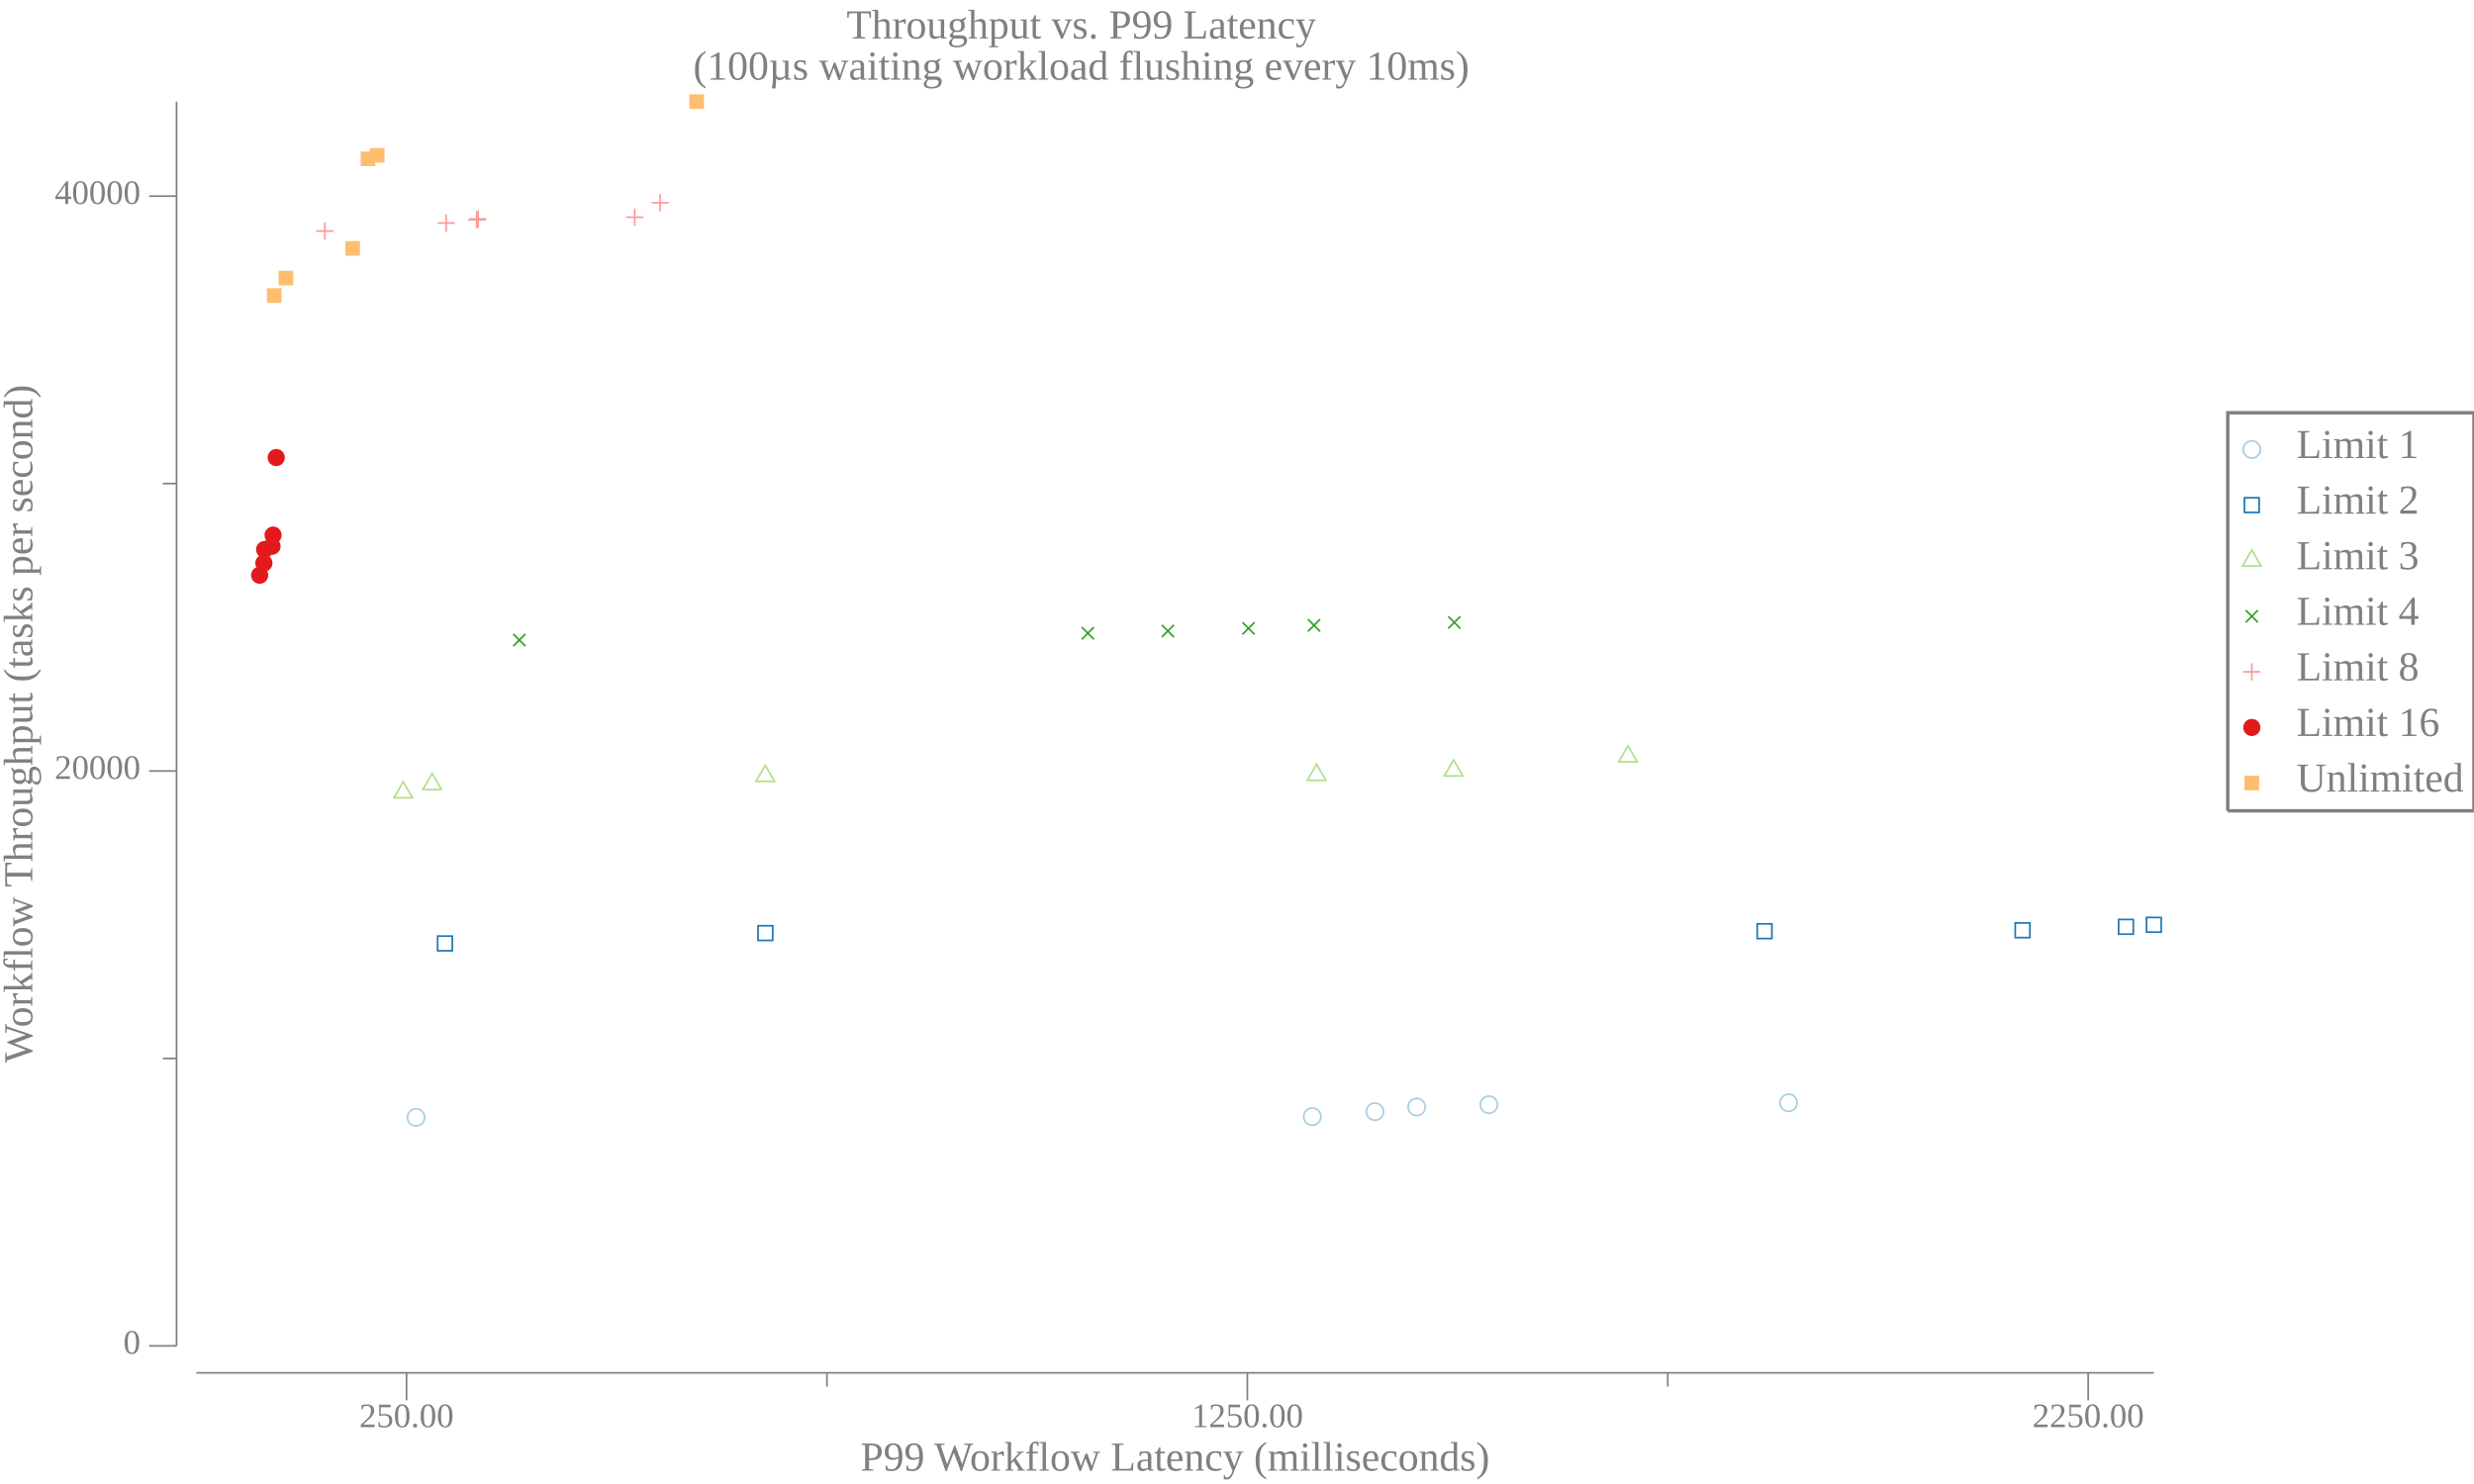
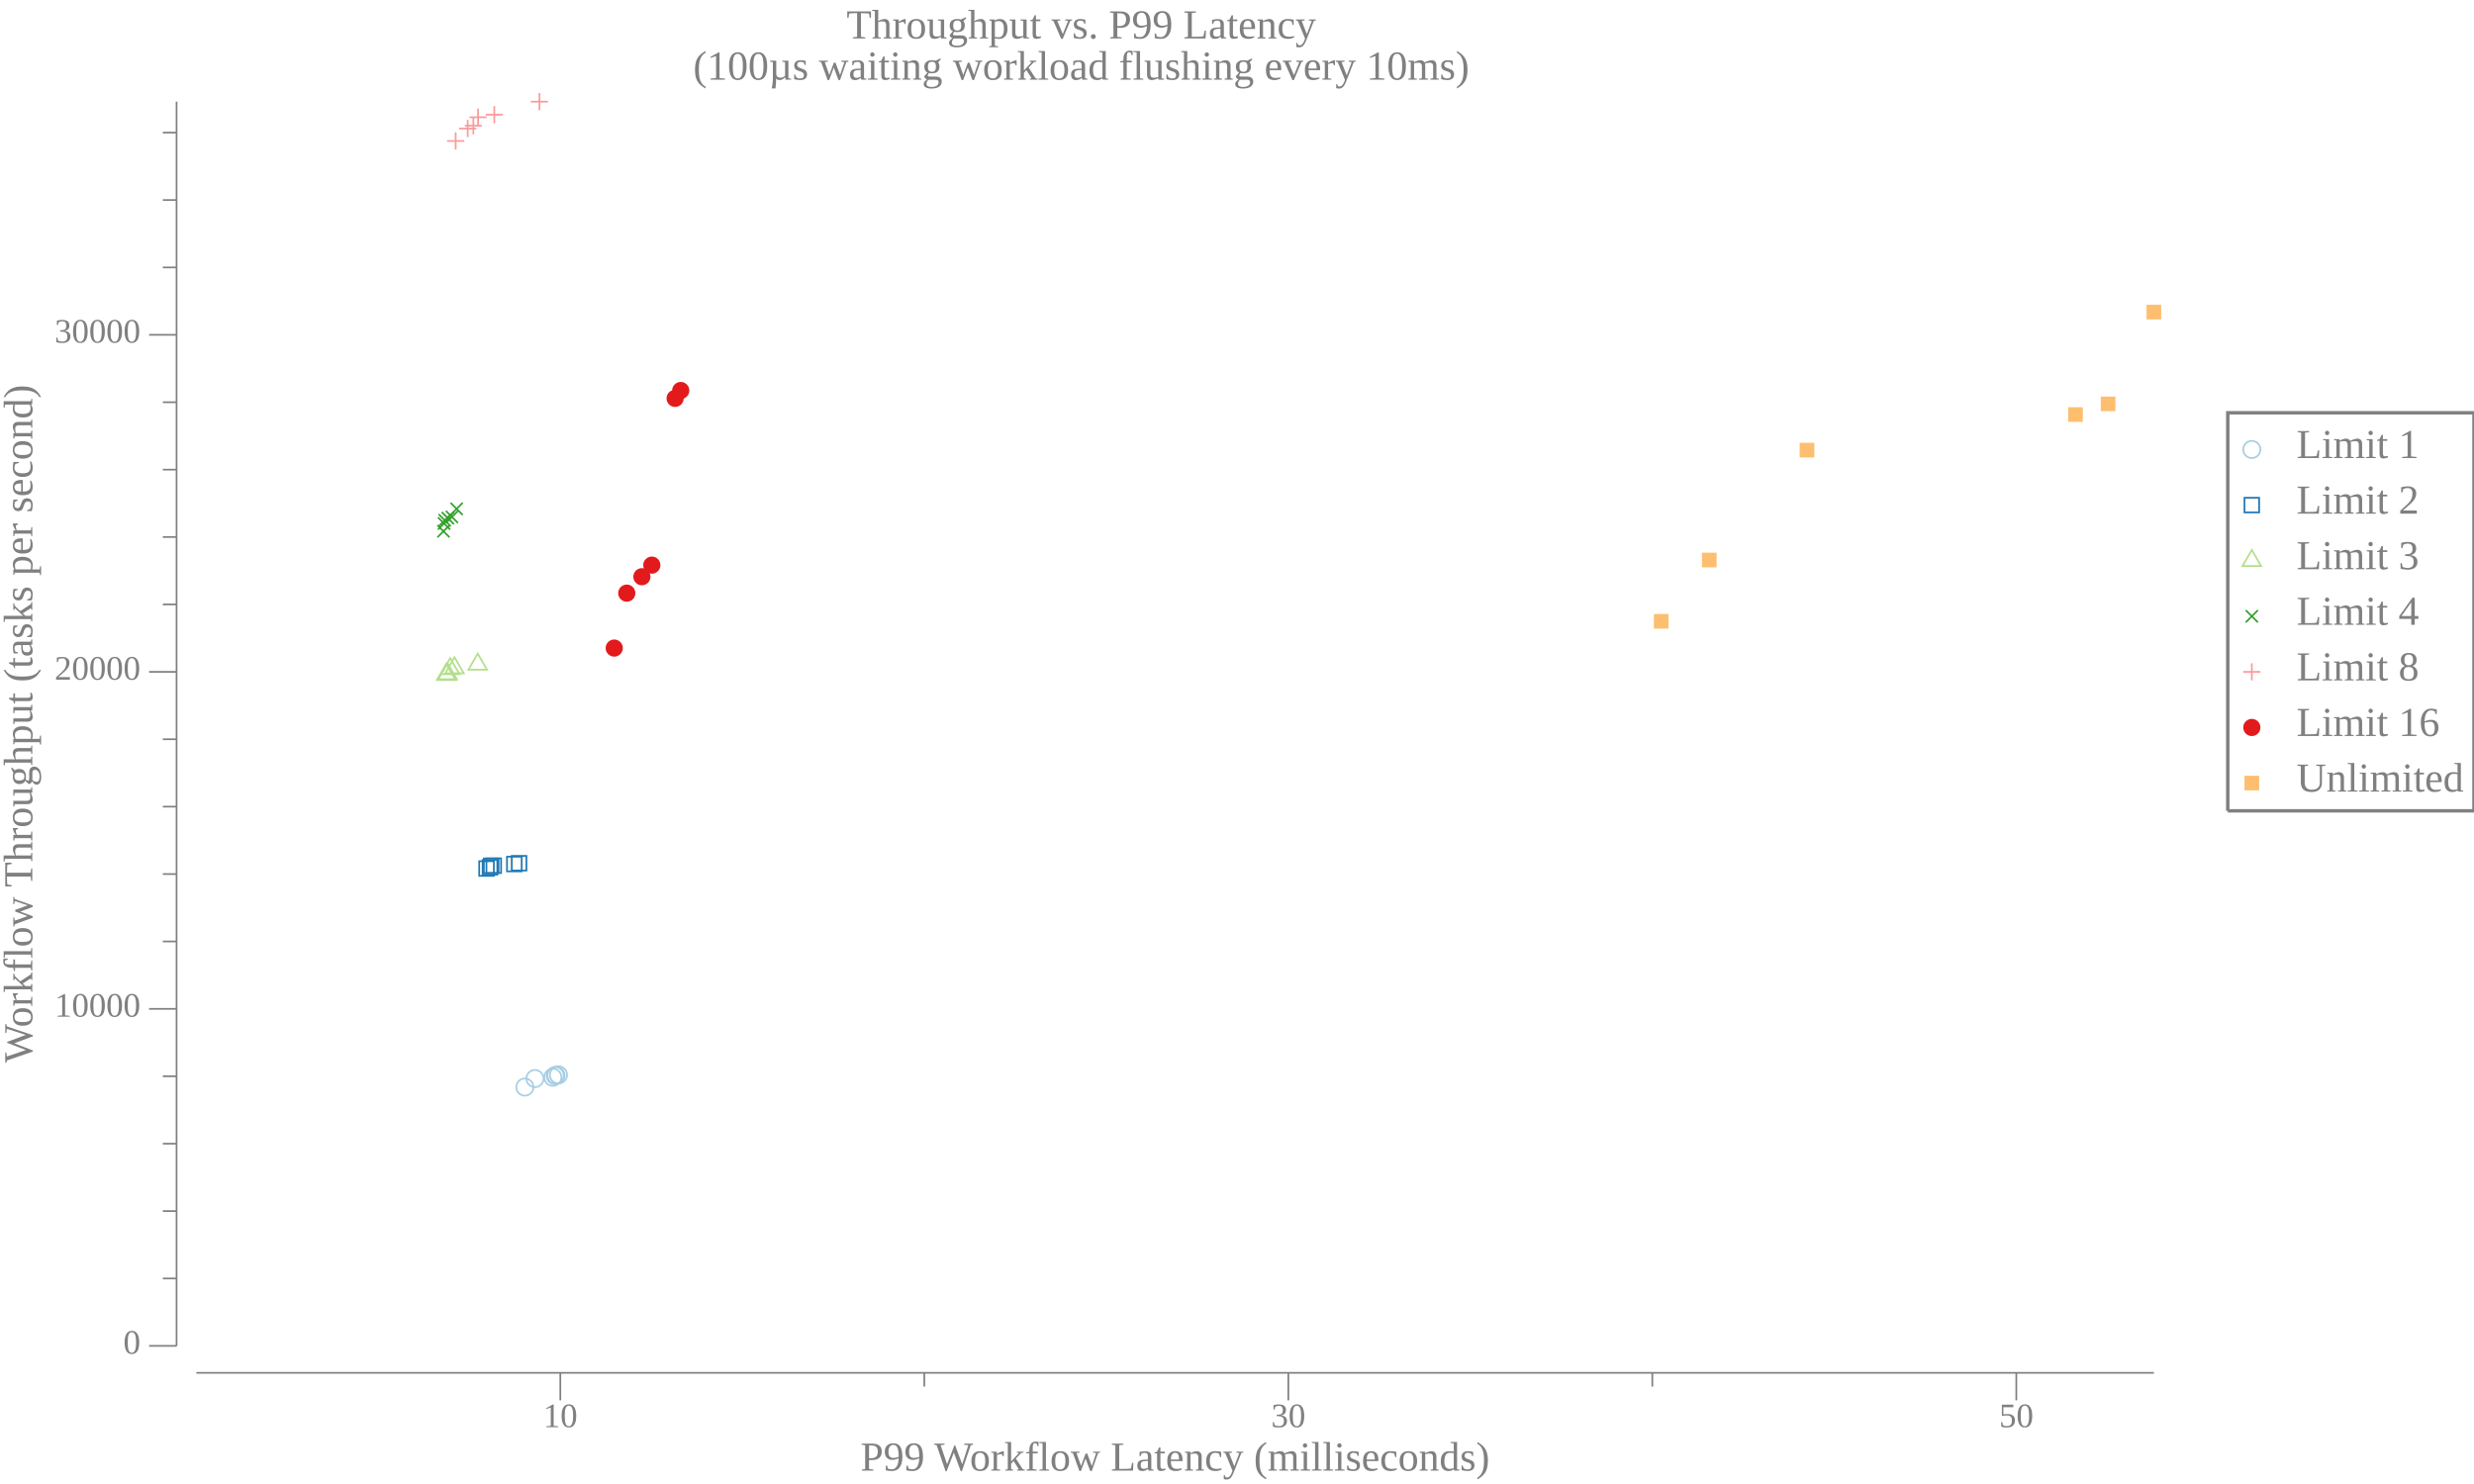
<svg xmlns="http://www.w3.org/2000/svg" width="720pt" height="432pt" viewBox="0 0 720 432">
  <g transform="scale(1, -1) translate(0, -432)">
    <path d="M657.84,301.15A2.5,2.5 0 1 1 652.84,301.15A2.5,2.5 0 1 1 657.84,301.15Z" style="fill:none;stroke:#A6CEE3;stroke-width:0.5" />
    <text x="668.34" y="-298.66" transform="scale(1, -1)" style="font-family:Liberation Serif;font-variant:normal;font-weight:normal;font-style:normal;font-size:12px;fill:#808080">Limit 1</text>
    <path d="M653.2,282.83L657.47,282.83L657.47,287.1L653.2,287.1Z" style="fill:none;stroke:#1F78B4;stroke-width:0.5" />
    <text x="668.34" y="-282.48" transform="scale(1, -1)" style="font-family:Liberation Serif;font-variant:normal;font-weight:normal;font-style:normal;font-size:12px;fill:#808080">Limit 2</text>
    <path d="M655.34,271.91L652.63,267.22L658.04,267.22Z" style="fill:none;stroke:#B2DF8A;stroke-width:0.5" />
    <text x="668.34" y="-266.3" transform="scale(1, -1)" style="font-family:Liberation Serif;font-variant:normal;font-weight:normal;font-style:normal;font-size:12px;fill:#808080">Limit 3</text>
    <path d="M653.57,250.83L657.11,254.37" style="fill:none;stroke:#33A02C;stroke-width:0.5" />
    <path d="M653.57,254.37L657.11,250.83" style="fill:none;stroke:#33A02C;stroke-width:0.5" />
    <text x="668.34" y="-250.11" transform="scale(1, -1)" style="font-family:Liberation Serif;font-variant:normal;font-weight:normal;font-style:normal;font-size:12px;fill:#808080">Limit 4</text>
    <path d="M655.34,238.92L655.34,233.92" style="fill:none;stroke:#FB9A99;stroke-width:0.5" />
    <path d="M652.84,236.42L657.84,236.42" style="fill:none;stroke:#FB9A99;stroke-width:0.5" />
    <text x="668.34" y="-233.93" transform="scale(1, -1)" style="font-family:Liberation Serif;font-variant:normal;font-weight:normal;font-style:normal;font-size:12px;fill:#808080">Limit 8</text>
    <path d="M657.84,220.23A2.5,2.5 0 1 1 652.84,220.23A2.5,2.5 0 1 1 657.84,220.23Z" style="fill:#E31A1C" />
    <text x="668.34" y="-217.75" transform="scale(1, -1)" style="font-family:Liberation Serif;font-variant:normal;font-weight:normal;font-style:normal;font-size:12px;fill:#808080">Limit 16</text>
    <path d="M653.2,201.92L657.47,201.92L657.47,206.18L653.2,206.18Z" style="fill:#FDBF6F" />
    <text x="668.34" y="-201.56" transform="scale(1, -1)" style="font-family:Liberation Serif;font-variant:normal;font-weight:normal;font-style:normal;font-size:12px;fill:#808080">Unlimited</text>
    <path d="M648.34,195.96L648.34,311.84L720,311.84L720,195.96L648.34,195.96" style="fill:none;stroke:#808080" />
    <path d="M0,0L629.34,0L629.34,432L0,432Z" style="fill:#-8000000000000000-8000000000000000-8000000000000000;fill-opacity:0" />
    <text x="246.35" y="-420.81" transform="scale(1, -1)" style="font-family:Liberation Serif;font-variant:normal;font-weight:normal;font-style:normal;font-size:12px;fill:#808080">Throughput vs. P99 Latency</text>
    <text x="201.73" y="-408.81" transform="scale(1, -1)" style="font-family:Liberation Serif;font-variant:normal;font-weight:normal;font-style:normal;font-size:12px;fill:#808080">(100µs waiting workload flushing every 10ms)</text>
    <text x="250.43" y="-3.902" transform="scale(1, -1)" style="font-family:Liberation Serif;font-variant:normal;font-weight:normal;font-style:normal;font-size:12px;fill:#808080">P99 Workflow Latency (milliseconds)</text>
-     <text x="104.56" y="-16.541" transform="scale(1, -1)" style="font-family:Liberation Serif;font-variant:normal;font-weight:normal;font-style:normal;font-size:10px;fill:#808080">250.00</text>
-     <text x="346.77" y="-16.541" transform="scale(1, -1)" style="font-family:Liberation Serif;font-variant:normal;font-weight:normal;font-style:normal;font-size:10px;fill:#808080">1250.00</text>
-     <text x="591.47" y="-16.541" transform="scale(1, -1)" style="font-family:Liberation Serif;font-variant:normal;font-weight:normal;font-style:normal;font-size:10px;fill:#808080">2250.00</text>
-     <path d="M118.31,24.363L118.31,32.363" style="fill:none;stroke:#808080;stroke-width:0.5" />
-     <path d="M363.02,24.363L363.02,32.363" style="fill:none;stroke:#808080;stroke-width:0.5" />
-     <path d="M607.72,24.363L607.72,32.363" style="fill:none;stroke:#808080;stroke-width:0.5" />
-     <path d="M240.66,28.363L240.66,32.363" style="fill:none;stroke:#808080;stroke-width:0.5" />
-     <path d="M485.37,28.363L485.37,32.363" style="fill:none;stroke:#808080;stroke-width:0.5" />
+     <text x="158.07" y="-16.541" transform="scale(1, -1)" style="font-family:Liberation Serif;font-variant:normal;font-weight:normal;font-style:normal;font-size:10px;fill:#808080">10</text>
+     <text x="369.94" y="-16.541" transform="scale(1, -1)" style="font-family:Liberation Serif;font-variant:normal;font-weight:normal;font-style:normal;font-size:10px;fill:#808080">30</text>
+     <text x="581.8" y="-16.541" transform="scale(1, -1)" style="font-family:Liberation Serif;font-variant:normal;font-weight:normal;font-style:normal;font-size:10px;fill:#808080">50</text>
+     <path d="M163.07,24.363L163.07,32.363" style="fill:none;stroke:#808080;stroke-width:0.5" />
+     <path d="M374.94,24.363L374.94,32.363" style="fill:none;stroke:#808080;stroke-width:0.5" />
+     <path d="M586.8,24.363L586.8,32.363" style="fill:none;stroke:#808080;stroke-width:0.5" />
+     <path d="M269,28.363L269,32.363" style="fill:none;stroke:#808080;stroke-width:0.5" />
+     <path d="M480.87,28.363L480.87,32.363" style="fill:none;stroke:#808080;stroke-width:0.5" />
    <path d="M57.135,32.363L626.84,32.363" style="fill:none;stroke:#808080;stroke-width:0.5" />
    <g transform="rotate(90)">
      <text x="122.59" y="9.387" transform="scale(1, -1)" style="font-family:Liberation Serif;font-variant:normal;font-weight:normal;font-style:normal;font-size:12px;fill:#808080">Workflow Throughput (tasks per second)</text>
    </g>
    <text x="35.885" y="-37.924" transform="scale(1, -1)" style="font-family:Liberation Serif;font-variant:normal;font-weight:normal;font-style:normal;font-size:10px;fill:#808080">0</text>
-     <text x="15.885" y="-205.27" transform="scale(1, -1)" style="font-family:Liberation Serif;font-variant:normal;font-weight:normal;font-style:normal;font-size:10px;fill:#808080">20000</text>
-     <text x="15.885" y="-372.62" transform="scale(1, -1)" style="font-family:Liberation Serif;font-variant:normal;font-weight:normal;font-style:normal;font-size:10px;fill:#808080">40000</text>
+     <text x="15.885" y="-136.03" transform="scale(1, -1)" style="font-family:Liberation Serif;font-variant:normal;font-weight:normal;font-style:normal;font-size:10px;fill:#808080">10000</text>
+     <text x="15.885" y="-234.14" transform="scale(1, -1)" style="font-family:Liberation Serif;font-variant:normal;font-weight:normal;font-style:normal;font-size:10px;fill:#808080">20000</text>
+     <text x="15.885" y="-332.25" transform="scale(1, -1)" style="font-family:Liberation Serif;font-variant:normal;font-weight:normal;font-style:normal;font-size:10px;fill:#808080">30000</text>
    <path d="M43.385,40.209L51.385,40.209" style="fill:none;stroke:#808080;stroke-width:0.5" />
-     <path d="M43.385,207.55L51.385,207.55" style="fill:none;stroke:#808080;stroke-width:0.5" />
-     <path d="M43.385,374.9L51.385,374.9" style="fill:none;stroke:#808080;stroke-width:0.5" />
-     <path d="M47.385,123.88L51.385,123.88" style="fill:none;stroke:#808080;stroke-width:0.5" />
-     <path d="M47.385,291.23L51.385,291.23" style="fill:none;stroke:#808080;stroke-width:0.5" />
+     <path d="M43.385,138.32L51.385,138.32" style="fill:none;stroke:#808080;stroke-width:0.5" />
+     <path d="M43.385,236.42L51.385,236.42" style="fill:none;stroke:#808080;stroke-width:0.5" />
+     <path d="M43.385,334.53L51.385,334.53" style="fill:none;stroke:#808080;stroke-width:0.5" />
+     <path d="M47.385,59.83L51.385,59.83" style="fill:none;stroke:#808080;stroke-width:0.5" />
+     <path d="M47.385,79.452L51.385,79.452" style="fill:none;stroke:#808080;stroke-width:0.5" />
+     <path d="M47.385,99.073L51.385,99.073" style="fill:none;stroke:#808080;stroke-width:0.5" />
+     <path d="M47.385,118.69L51.385,118.69" style="fill:none;stroke:#808080;stroke-width:0.5" />
+     <path d="M47.385,157.94L51.385,157.94" style="fill:none;stroke:#808080;stroke-width:0.5" />
+     <path d="M47.385,177.56L51.385,177.56" style="fill:none;stroke:#808080;stroke-width:0.5" />
+     <path d="M47.385,197.18L51.385,197.18" style="fill:none;stroke:#808080;stroke-width:0.5" />
+     <path d="M47.385,216.8L51.385,216.8" style="fill:none;stroke:#808080;stroke-width:0.5" />
+     <path d="M47.385,256.05L51.385,256.05" style="fill:none;stroke:#808080;stroke-width:0.5" />
+     <path d="M47.385,275.67L51.385,275.67" style="fill:none;stroke:#808080;stroke-width:0.5" />
+     <path d="M47.385,295.29L51.385,295.29" style="fill:none;stroke:#808080;stroke-width:0.5" />
+     <path d="M47.385,314.91L51.385,314.91" style="fill:none;stroke:#808080;stroke-width:0.5" />
+     <path d="M47.385,354.15L51.385,354.15" style="fill:none;stroke:#808080;stroke-width:0.5" />
+     <path d="M47.385,373.77L51.385,373.77" style="fill:none;stroke:#808080;stroke-width:0.5" />
+     <path d="M47.385,393.4L51.385,393.4" style="fill:none;stroke:#808080;stroke-width:0.5" />
    <path d="M51.385,40.209L51.385,402.41" style="fill:none;stroke:#808080;stroke-width:0.5" />
-     <path d="M123.58,106.7A2.5,2.5 0 1 1 118.58,106.7A2.5,2.5 0 1 1 123.58,106.7Z" style="fill:none;stroke:#A6CEE3;stroke-width:0.5" />
-     <path d="M384.42,106.95A2.5,2.5 0 1 1 379.42,106.95A2.5,2.5 0 1 1 384.42,106.95Z" style="fill:none;stroke:#A6CEE3;stroke-width:0.5" />
-     <path d="M402.64,108.39A2.5,2.5 0 1 1 397.64,108.39A2.5,2.5 0 1 1 402.64,108.39Z" style="fill:none;stroke:#A6CEE3;stroke-width:0.5" />
-     <path d="M414.8,109.75A2.5,2.5 0 1 1 409.8,109.75A2.5,2.5 0 1 1 414.8,109.75Z" style="fill:none;stroke:#A6CEE3;stroke-width:0.5" />
-     <path d="M435.81,110.41A2.5,2.5 0 1 1 430.81,110.41A2.5,2.5 0 1 1 435.81,110.41Z" style="fill:none;stroke:#A6CEE3;stroke-width:0.5" />
-     <path d="M523.03,110.97A2.5,2.5 0 1 1 518.03,110.97A2.5,2.5 0 1 1 523.03,110.97Z" style="fill:none;stroke:#A6CEE3;stroke-width:0.5" />
-     <path d="M127.36,155.23L131.63,155.23L131.63,159.49L127.36,159.49Z" style="fill:none;stroke:#1F78B4;stroke-width:0.5" />
-     <path d="M220.61,158.24L224.88,158.24L224.88,162.51L220.61,162.51Z" style="fill:none;stroke:#1F78B4;stroke-width:0.5" />
-     <path d="M511.4,158.79L515.67,158.79L515.67,163.06L511.4,163.06Z" style="fill:none;stroke:#1F78B4;stroke-width:0.5" />
-     <path d="M586.49,159.06L590.76,159.06L590.76,163.33L586.49,163.33Z" style="fill:none;stroke:#1F78B4;stroke-width:0.5" />
-     <path d="M616.57,160.06L620.84,160.06L620.84,164.33L616.57,164.33Z" style="fill:none;stroke:#1F78B4;stroke-width:0.5" />
-     <path d="M624.7,160.65L628.97,160.65L628.97,164.92L624.7,164.92Z" style="fill:none;stroke:#1F78B4;stroke-width:0.5" />
-     <path d="M117.34,204.44L114.63,199.75L120.04,199.75Z" style="fill:none;stroke:#B2DF8A;stroke-width:0.5" />
-     <path d="M125.76,206.85L123.05,202.16L128.46,202.16Z" style="fill:none;stroke:#B2DF8A;stroke-width:0.5" />
-     <path d="M222.71,209.22L220.01,204.54L225.42,204.54Z" style="fill:none;stroke:#B2DF8A;stroke-width:0.5" />
-     <path d="M383.16,209.54L380.45,204.85L385.86,204.85Z" style="fill:none;stroke:#B2DF8A;stroke-width:0.5" />
-     <path d="M423.04,210.81L420.34,206.12L425.75,206.12Z" style="fill:none;stroke:#B2DF8A;stroke-width:0.5" />
-     <path d="M473.79,214.92L471.08,210.23L476.5,210.23Z" style="fill:none;stroke:#B2DF8A;stroke-width:0.5" />
-     <path d="M149.37,243.91L152.91,247.44" style="fill:none;stroke:#33A02C;stroke-width:0.5" />
-     <path d="M149.37,247.44L152.91,243.91" style="fill:none;stroke:#33A02C;stroke-width:0.5" />
-     <path d="M314.83,245.89L318.36,249.43" style="fill:none;stroke:#33A02C;stroke-width:0.5" />
-     <path d="M314.83,249.43L318.36,245.89" style="fill:none;stroke:#33A02C;stroke-width:0.5" />
-     <path d="M338.12,246.54L341.65,250.08" style="fill:none;stroke:#33A02C;stroke-width:0.5" />
-     <path d="M338.12,250.08L341.65,246.54" style="fill:none;stroke:#33A02C;stroke-width:0.5" />
-     <path d="M361.58,247.31L365.12,250.85" style="fill:none;stroke:#33A02C;stroke-width:0.5" />
-     <path d="M361.58,250.85L365.12,247.31" style="fill:none;stroke:#33A02C;stroke-width:0.5" />
-     <path d="M380.65,248.19L384.18,251.73" style="fill:none;stroke:#33A02C;stroke-width:0.5" />
-     <path d="M380.65,251.73L384.18,248.19" style="fill:none;stroke:#33A02C;stroke-width:0.5" />
-     <path d="M421.47,249.04L425.01,252.57" style="fill:none;stroke:#33A02C;stroke-width:0.5" />
-     <path d="M421.47,252.57L425.01,249.04" style="fill:none;stroke:#33A02C;stroke-width:0.5" />
-     <path d="M94.549,367.25L94.549,362.25" style="fill:none;stroke:#FB9A99;stroke-width:0.5" />
-     <path d="M92.049,364.75L97.049,364.75" style="fill:none;stroke:#FB9A99;stroke-width:0.5" />
-     <path d="M129.85,369.56L129.85,364.56" style="fill:none;stroke:#FB9A99;stroke-width:0.5" />
-     <path d="M127.35,367.06L132.35,367.06" style="fill:none;stroke:#FB9A99;stroke-width:0.5" />
-     <path d="M138.74,370.5L138.74,365.5" style="fill:none;stroke:#FB9A99;stroke-width:0.5" />
-     <path d="M136.24,368L141.24,368" style="fill:none;stroke:#FB9A99;stroke-width:0.5" />
-     <path d="M139.14,370.75L139.14,365.75" style="fill:none;stroke:#FB9A99;stroke-width:0.5" />
-     <path d="M136.64,368.25L141.64,368.25" style="fill:none;stroke:#FB9A99;stroke-width:0.5" />
-     <path d="M184.72,371.27L184.72,366.27" style="fill:none;stroke:#FB9A99;stroke-width:0.5" />
-     <path d="M182.22,368.77L187.22,368.77" style="fill:none;stroke:#FB9A99;stroke-width:0.5" />
-     <path d="M192.12,375.47L192.12,370.47" style="fill:none;stroke:#FB9A99;stroke-width:0.5" />
-     <path d="M189.62,372.97L194.62,372.97" style="fill:none;stroke:#FB9A99;stroke-width:0.5" />
-     <path d="M78.064,264.55A2.5,2.5 0 1 1 73.064,264.55A2.5,2.5 0 1 1 78.064,264.55Z" style="fill:#E31A1C" />
-     <path d="M79.3,268.08A2.5,2.5 0 1 1 74.3,268.08A2.5,2.5 0 1 1 79.3,268.08Z" style="fill:#E31A1C" />
-     <path d="M79.515,272.04A2.5,2.5 0 1 1 74.515,272.04A2.5,2.5 0 1 1 79.515,272.04Z" style="fill:#E31A1C" />
-     <path d="M81.666,272.98A2.5,2.5 0 1 1 76.666,272.98A2.5,2.5 0 1 1 81.666,272.98Z" style="fill:#E31A1C" />
-     <path d="M81.977,276.23A2.5,2.5 0 1 1 76.977,276.23A2.5,2.5 0 1 1 81.977,276.23Z" style="fill:#E31A1C" />
-     <path d="M82.894,298.8A2.5,2.5 0 1 1 77.894,298.8A2.5,2.5 0 1 1 82.894,298.8Z" style="fill:#E31A1C" />
-     <path d="M77.681,343.82L81.948,343.82L81.948,348.09L77.681,348.09Z" style="fill:#FDBF6F" />
-     <path d="M81.073,348.92L85.34,348.92L85.34,353.19L81.073,353.19Z" style="fill:#FDBF6F" />
-     <path d="M100.49,357.55L104.76,357.55L104.76,361.82L100.49,361.82Z" style="fill:#FDBF6F" />
-     <path d="M104.96,383.62L109.23,383.62L109.23,387.89L104.96,387.89Z" style="fill:#FDBF6F" />
-     <path d="M107.64,384.63L111.91,384.63L111.91,388.9L107.64,388.9Z" style="fill:#FDBF6F" />
-     <path d="M200.61,400.28L204.88,400.28L204.88,404.55L200.61,404.55Z" style="fill:#FDBF6F" />
+     <path d="M155.25,115.54A2.5,2.5 0 1 1 150.25,115.54A2.5,2.5 0 1 1 155.25,115.54Z" style="fill:none;stroke:#A6CEE3;stroke-width:0.5" />
+     <path d="M158.19,118.02A2.5,2.5 0 1 1 153.19,118.02A2.5,2.5 0 1 1 158.19,118.02Z" style="fill:none;stroke:#A6CEE3;stroke-width:0.5" />
+     <path d="M163.38,118.4A2.5,2.5 0 1 1 158.38,118.4A2.5,2.5 0 1 1 163.38,118.4Z" style="fill:none;stroke:#A6CEE3;stroke-width:0.5" />
+     <path d="M164.07,118.89A2.5,2.5 0 1 1 159.07,118.89A2.5,2.5 0 1 1 164.07,118.89Z" style="fill:none;stroke:#A6CEE3;stroke-width:0.5" />
+     <path d="M164.31,118.95A2.5,2.5 0 1 1 159.31,118.95A2.5,2.5 0 1 1 164.31,118.95Z" style="fill:none;stroke:#A6CEE3;stroke-width:0.5" />
+     <path d="M165.03,119.1A2.5,2.5 0 1 1 160.03,119.1A2.5,2.5 0 1 1 165.03,119.1Z" style="fill:none;stroke:#A6CEE3;stroke-width:0.5" />
+     <path d="M139.46,177.03L143.73,177.03L143.73,181.3L139.46,181.3Z" style="fill:none;stroke:#1F78B4;stroke-width:0.5" />
+     <path d="M140.46,177.38L144.73,177.38L144.73,181.65L140.46,181.65Z" style="fill:none;stroke:#1F78B4;stroke-width:0.5" />
+     <path d="M140.82,177.83L145.09,177.83L145.09,182.1L140.82,182.1Z" style="fill:none;stroke:#1F78B4;stroke-width:0.5" />
+     <path d="M141.57,177.86L145.83,177.86L145.83,182.13L141.57,182.13Z" style="fill:none;stroke:#1F78B4;stroke-width:0.5" />
+     <path d="M147.55,178.34L151.82,178.34L151.82,182.61L147.55,182.61Z" style="fill:none;stroke:#1F78B4;stroke-width:0.5" />
+     <path d="M148.93,178.58L153.2,178.58L153.2,182.85L148.93,182.85Z" style="fill:none;stroke:#1F78B4;stroke-width:0.5" />
+     <path d="M129.85,238.73L127.15,234.05L132.56,234.05Z" style="fill:none;stroke:#B2DF8A;stroke-width:0.5" />
+     <path d="M130.09,238.77L127.38,234.09L132.79,234.09Z" style="fill:none;stroke:#B2DF8A;stroke-width:0.5" />
+     <path d="M130.23,238.97L127.52,234.28L132.94,234.28Z" style="fill:none;stroke:#B2DF8A;stroke-width:0.5" />
+     <path d="M131.02,240.42L128.32,235.73L133.73,235.73Z" style="fill:none;stroke:#B2DF8A;stroke-width:0.5" />
+     <path d="M132.28,240.67L129.58,235.98L134.99,235.98Z" style="fill:none;stroke:#B2DF8A;stroke-width:0.5" />
+     <path d="M139.03,241.73L136.32,237.04L141.73,237.04Z" style="fill:none;stroke:#B2DF8A;stroke-width:0.5" />
+     <path d="M127.29,275.58L130.83,279.11" style="fill:none;stroke:#33A02C;stroke-width:0.5" />
+     <path d="M127.29,279.11L130.83,275.58" style="fill:none;stroke:#33A02C;stroke-width:0.5" />
+     <path d="M127.46,277.84L131,281.38" style="fill:none;stroke:#33A02C;stroke-width:0.5" />
+     <path d="M127.46,281.38L131,277.84" style="fill:none;stroke:#33A02C;stroke-width:0.5" />
+     <path d="M127.66,278.78L131.19,282.31" style="fill:none;stroke:#33A02C;stroke-width:0.5" />
+     <path d="M127.66,282.31L131.19,278.78" style="fill:none;stroke:#33A02C;stroke-width:0.5" />
+     <path d="M128.57,279.39L132.11,282.93" style="fill:none;stroke:#33A02C;stroke-width:0.5" />
+     <path d="M128.57,282.93L132.11,279.39" style="fill:none;stroke:#33A02C;stroke-width:0.5" />
+     <path d="M129.76,279.75L133.29,283.28" style="fill:none;stroke:#33A02C;stroke-width:0.5" />
+     <path d="M129.76,283.28L133.29,279.75" style="fill:none;stroke:#33A02C;stroke-width:0.5" />
+     <path d="M131.11,282.1L134.65,285.64" style="fill:none;stroke:#33A02C;stroke-width:0.5" />
+     <path d="M131.11,285.64L134.65,282.1" style="fill:none;stroke:#33A02C;stroke-width:0.5" />
+     <path d="M132.61,393.46L132.61,388.46" style="fill:none;stroke:#FB9A99;stroke-width:0.5" />
+     <path d="M130.11,390.96L135.11,390.96" style="fill:none;stroke:#FB9A99;stroke-width:0.5" />
+     <path d="M136.11,397.08L136.11,392.08" style="fill:none;stroke:#FB9A99;stroke-width:0.5" />
+     <path d="M133.61,394.58L138.61,394.58" style="fill:none;stroke:#FB9A99;stroke-width:0.5" />
+     <path d="M137.76,397.91L137.76,392.91" style="fill:none;stroke:#FB9A99;stroke-width:0.5" />
+     <path d="M135.26,395.41L140.26,395.41" style="fill:none;stroke:#FB9A99;stroke-width:0.5" />
+     <path d="M139.14,400.37L139.14,395.37" style="fill:none;stroke:#FB9A99;stroke-width:0.5" />
+     <path d="M136.64,397.87L141.64,397.87" style="fill:none;stroke:#FB9A99;stroke-width:0.5" />
+     <path d="M143.86,401.12L143.86,396.12" style="fill:none;stroke:#FB9A99;stroke-width:0.5" />
+     <path d="M141.36,398.62L146.36,398.62" style="fill:none;stroke:#FB9A99;stroke-width:0.5" />
+     <path d="M157,404.91L157,399.91" style="fill:none;stroke:#FB9A99;stroke-width:0.5" />
+     <path d="M154.5,402.41L159.5,402.41" style="fill:none;stroke:#FB9A99;stroke-width:0.5" />
+     <path d="M181.26,243.34A2.5,2.5 0 1 1 176.26,243.34A2.5,2.5 0 1 1 181.26,243.34Z" style="fill:#E31A1C" />
+     <path d="M184.91,259.33A2.5,2.5 0 1 1 179.91,259.33A2.5,2.5 0 1 1 184.91,259.33Z" style="fill:#E31A1C" />
+     <path d="M189.31,264.11A2.5,2.5 0 1 1 184.31,264.11A2.5,2.5 0 1 1 189.31,264.11Z" style="fill:#E31A1C" />
+     <path d="M192.2,267.49A2.5,2.5 0 1 1 187.2,267.49A2.5,2.5 0 1 1 192.2,267.49Z" style="fill:#E31A1C" />
+     <path d="M198.98,316.03A2.5,2.5 0 1 1 193.98,316.03A2.5,2.5 0 1 1 198.98,316.03Z" style="fill:#E31A1C" />
+     <path d="M200.61,318.32A2.5,2.5 0 1 1 195.61,318.32A2.5,2.5 0 1 1 200.61,318.32Z" style="fill:#E31A1C" />
+     <path d="M481.32,249L485.58,249L485.58,253.26L481.32,253.26Z" style="fill:#FDBF6F" />
+     <path d="M495.31,266.84L499.58,266.84L499.58,271.11L495.31,271.11Z" style="fill:#FDBF6F" />
+     <path d="M523.75,298.84L528.02,298.84L528.02,303.1L523.75,303.1Z" style="fill:#FDBF6F" />
+     <path d="M601.89,309.19L606.16,309.19L606.16,313.45L601.89,313.45Z" style="fill:#FDBF6F" />
+     <path d="M611.38,312.3L615.65,312.3L615.65,316.56L611.38,316.56Z" style="fill:#FDBF6F" />
+     <path d="M624.7,339.01L628.97,339.01L628.97,343.28L624.7,343.28Z" style="fill:#FDBF6F" />
  </g>
</svg>
